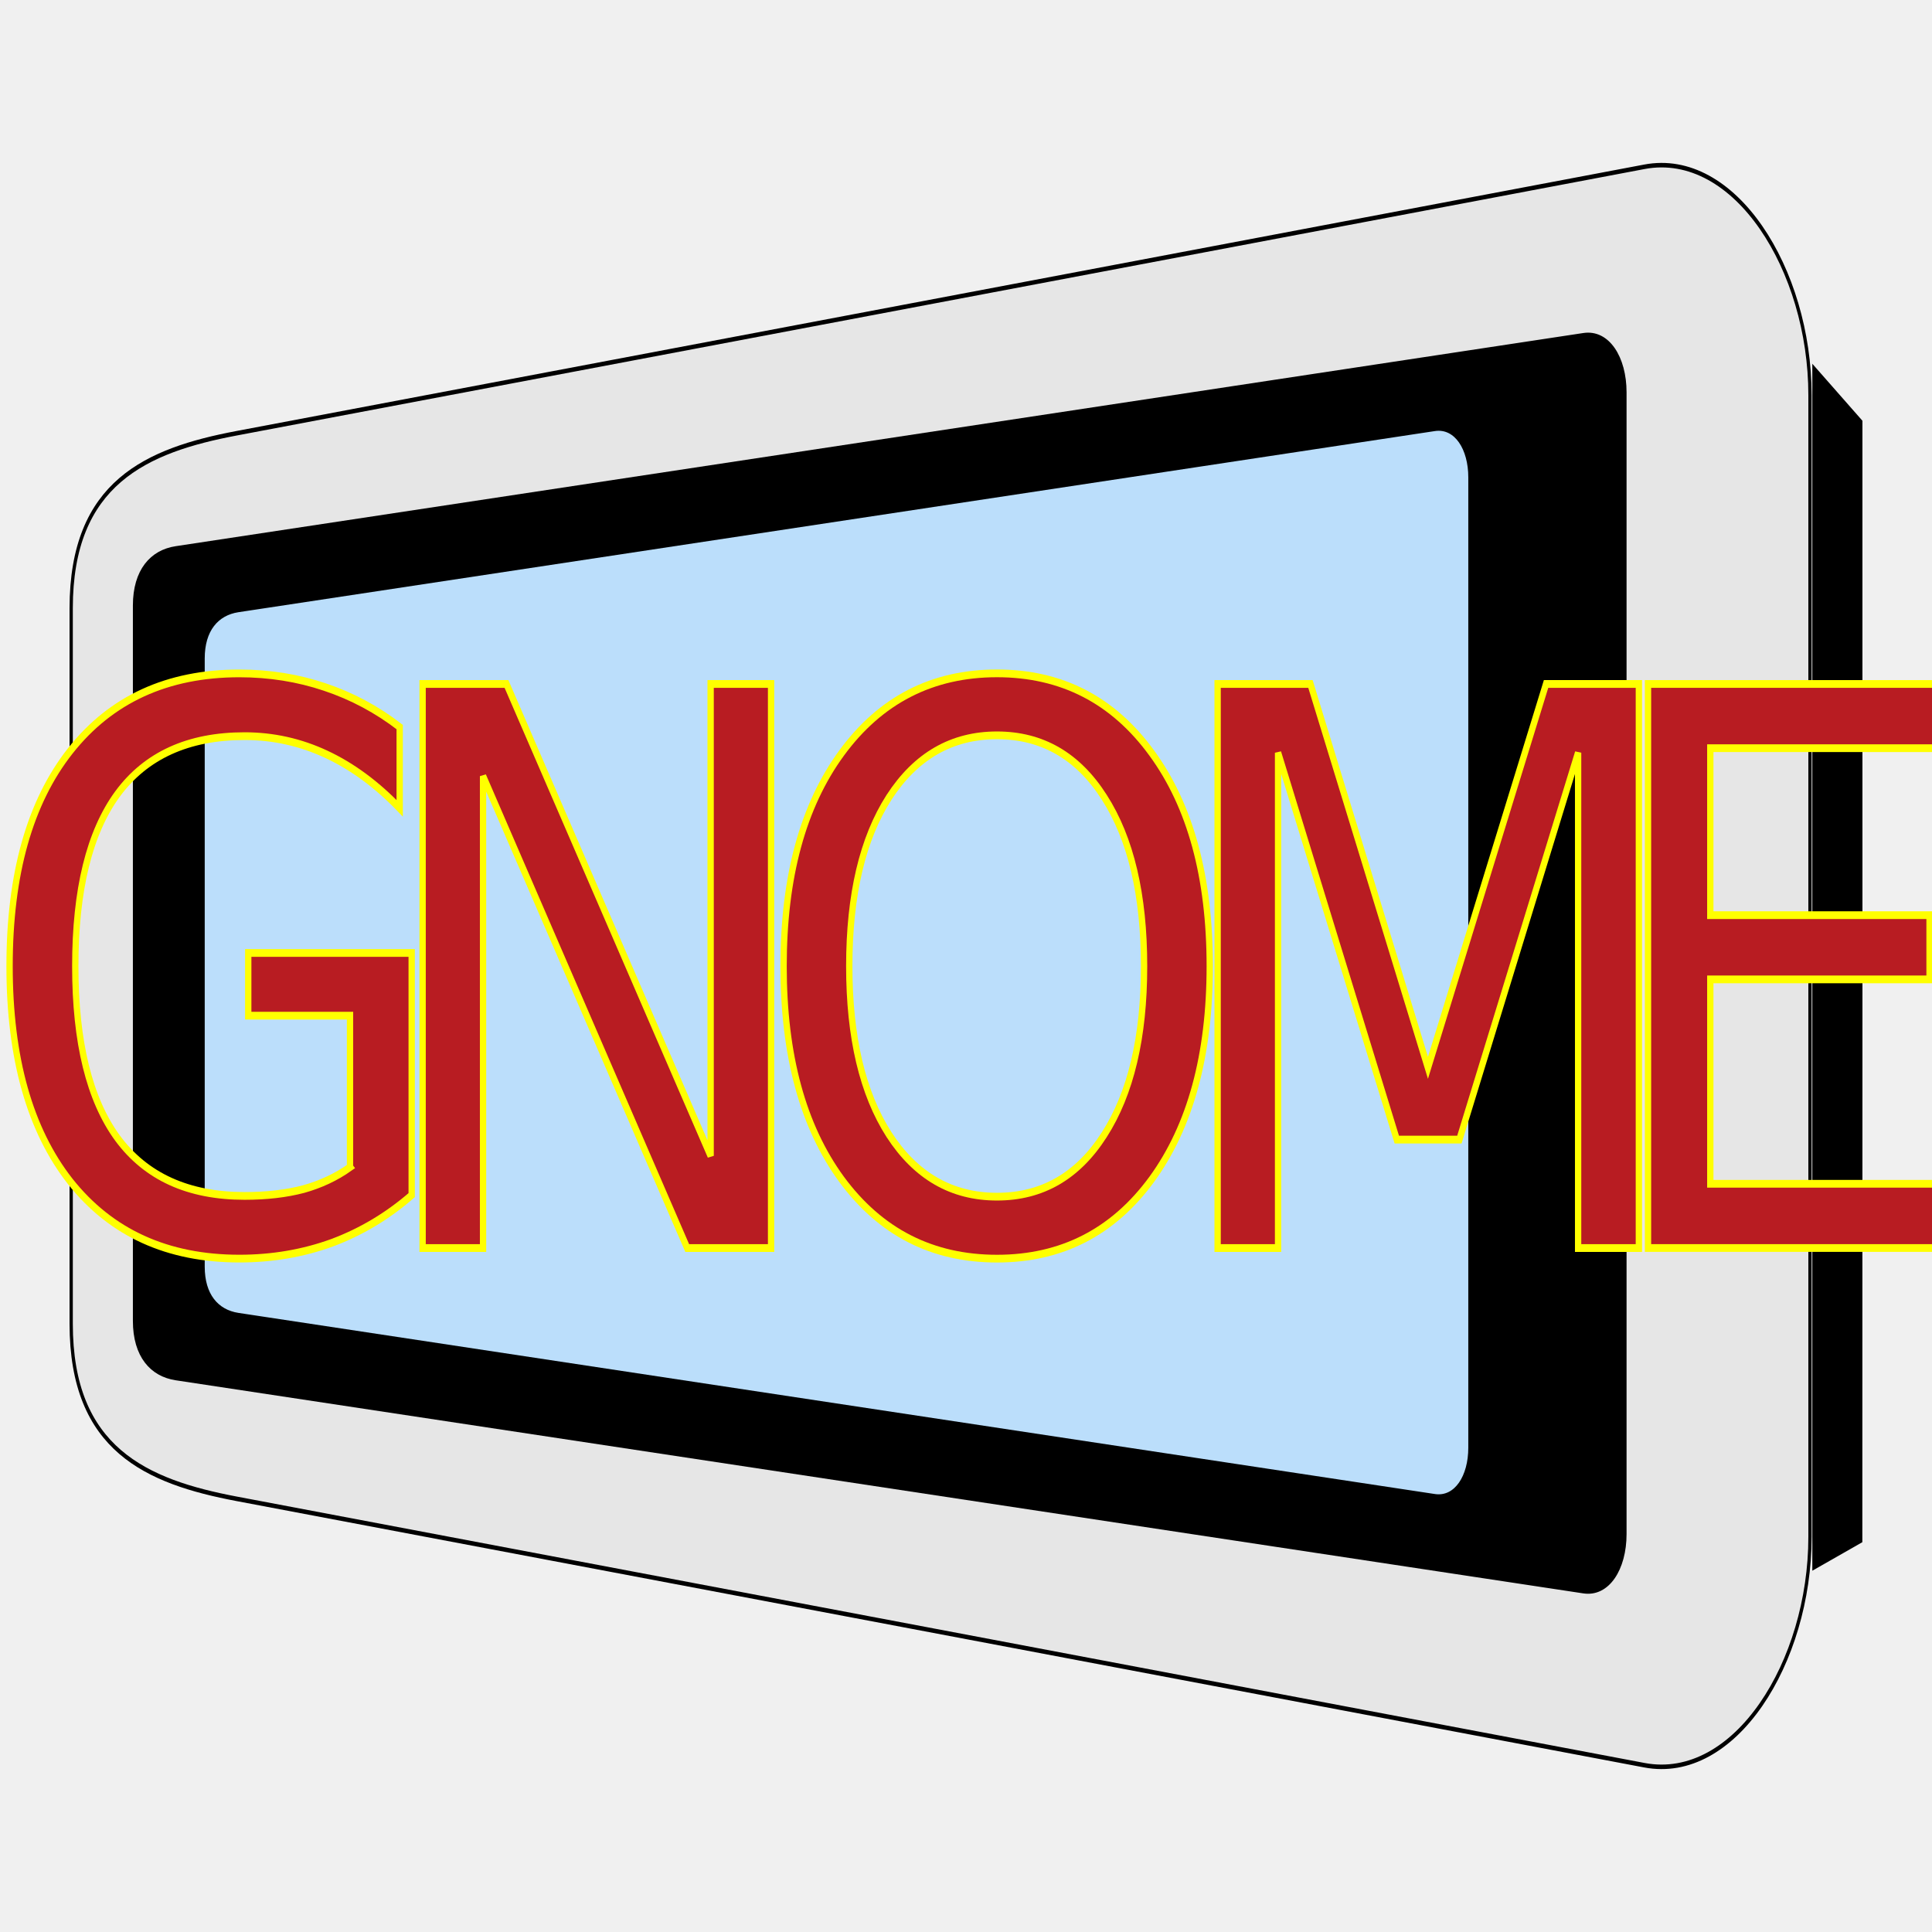
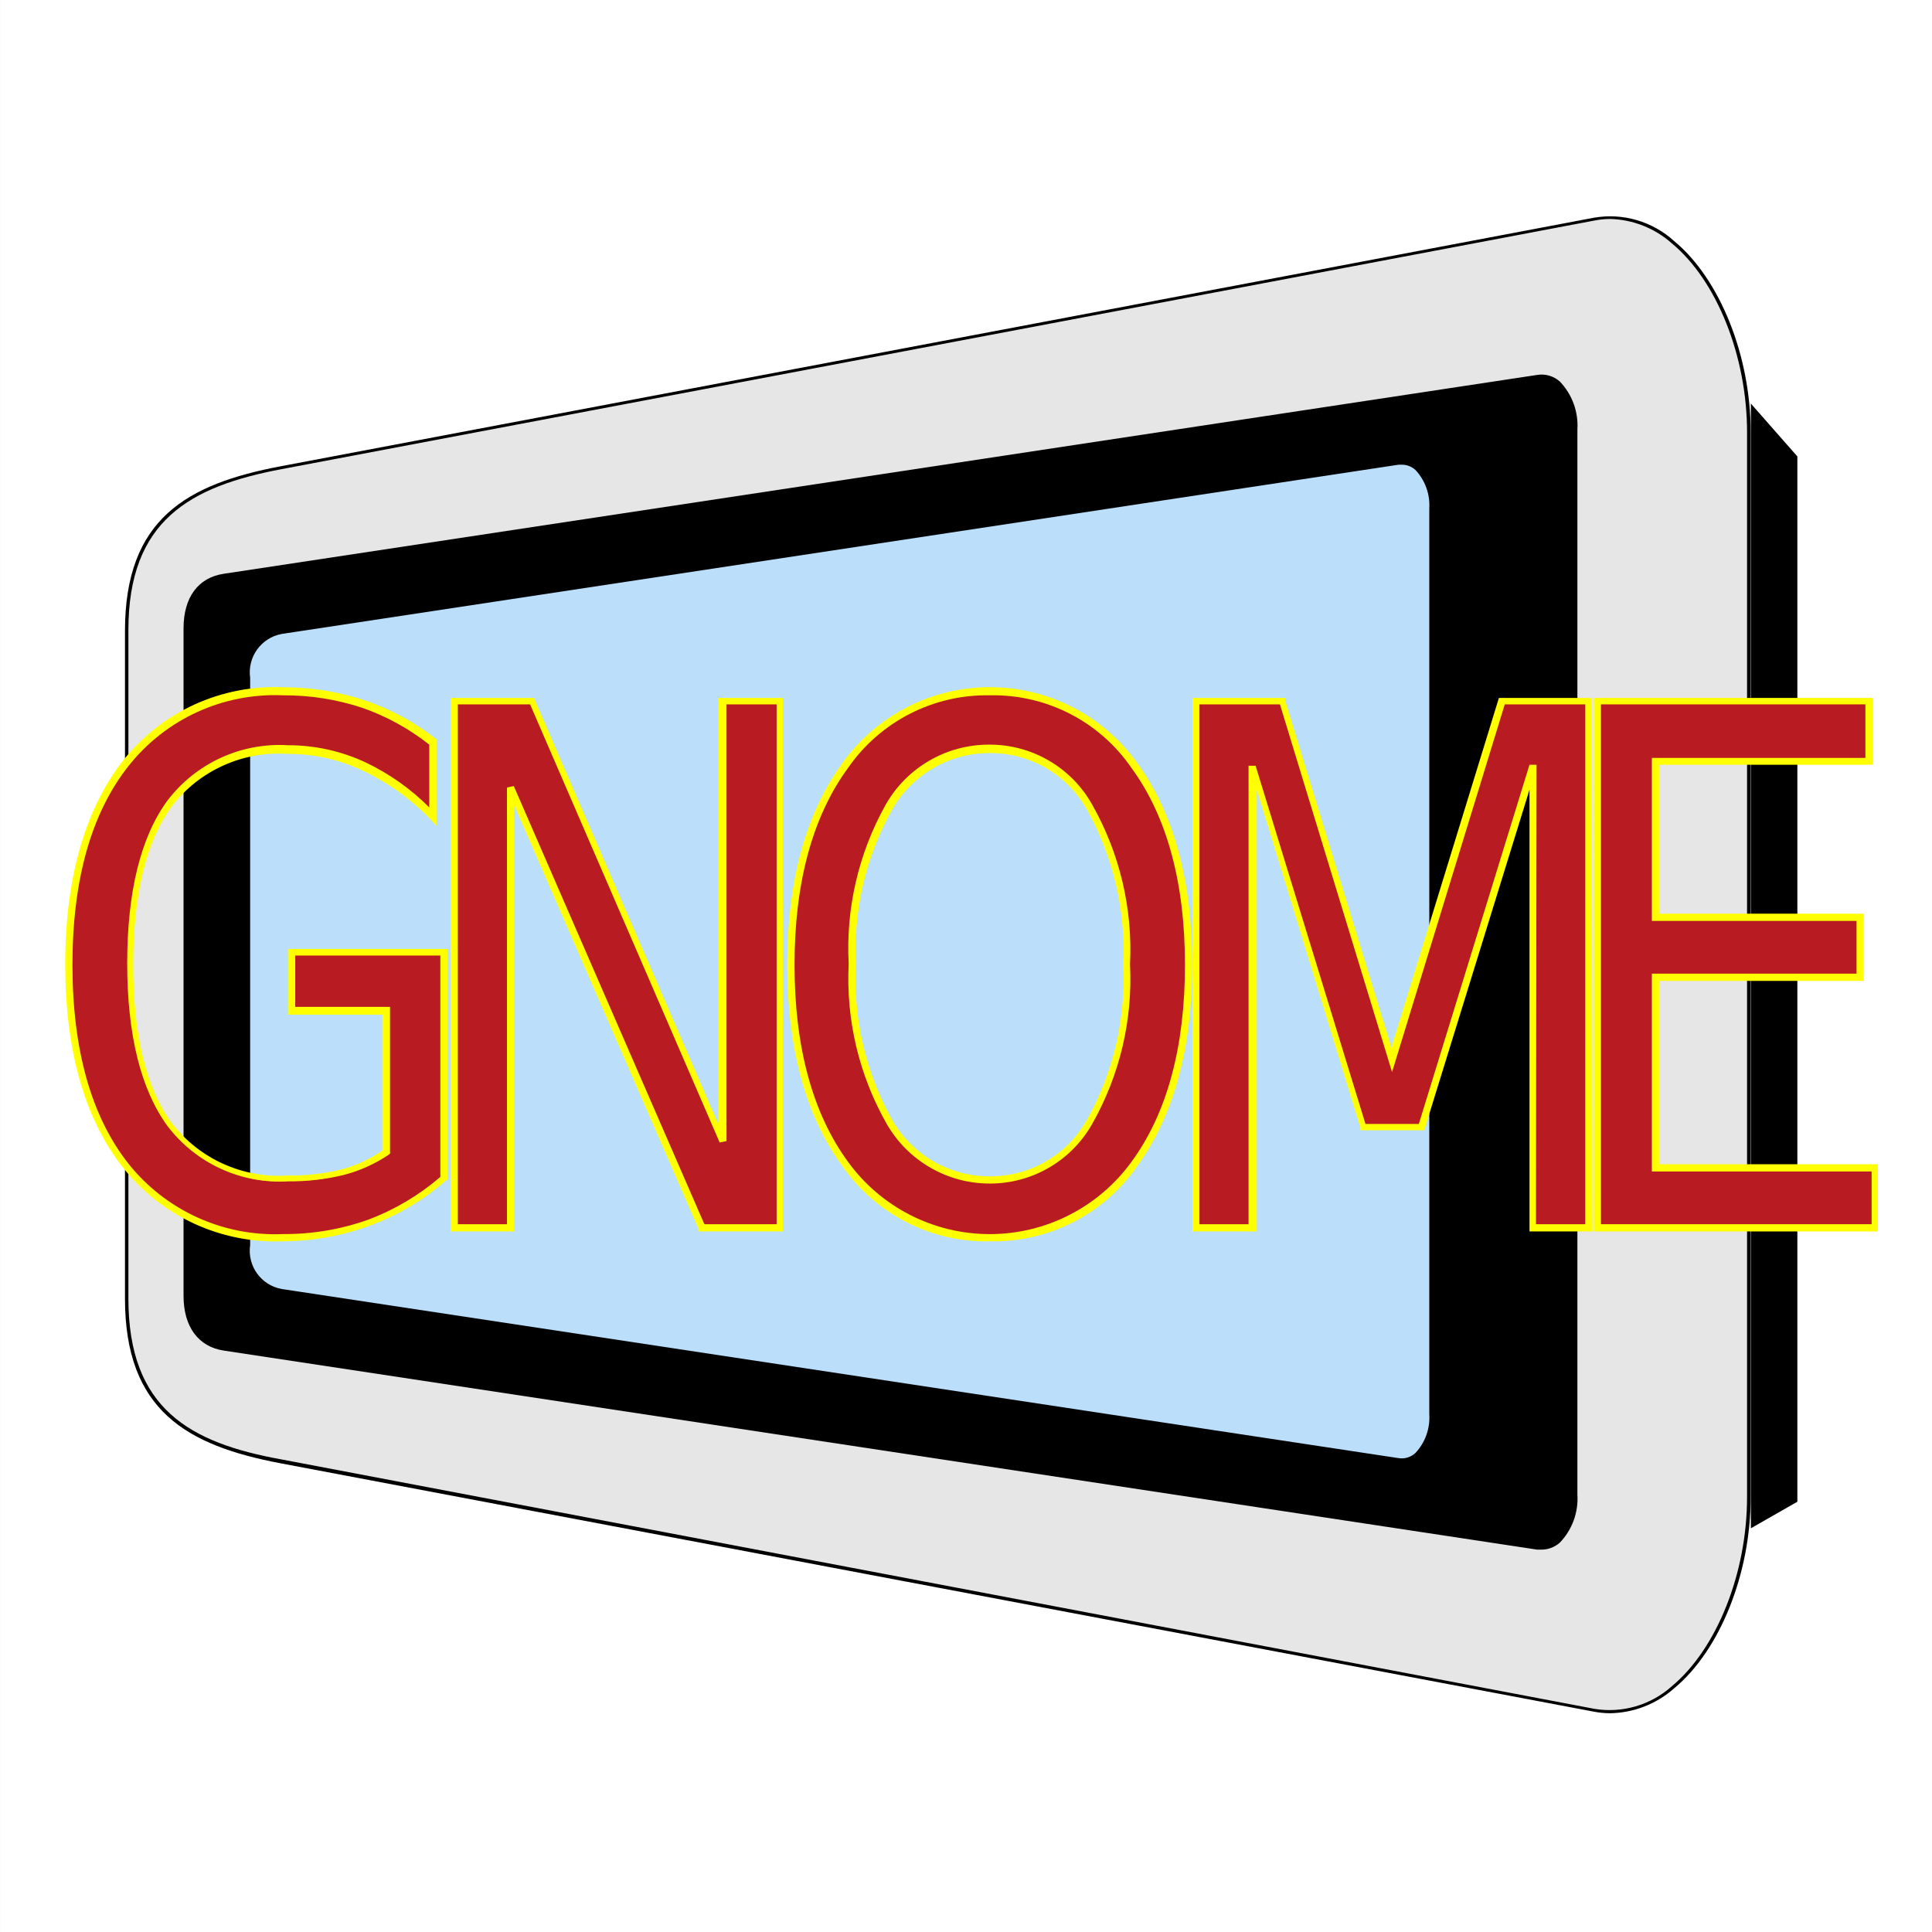
- <svg xmlns="http://www.w3.org/2000/svg" version="1.1" id="Ebene_1" x="0px" y="0px" viewBox="0 0 50 50" xml:space="preserve" width="50" height="50">
-   <defs id="defs11" />
-   <style type="text/css" id="style3">
- 	.st0{fill:#37474F;}
- 	.st1{fill:#BBDEFB;}
- </style>
-   <g id="g4141" transform="matrix(1.071429,0,0,1.071429,-1.372015,-62.12349)">
-     <g id="g4158" style="stroke:#000000;stroke-width:0.093;stroke-miterlimit:4;stroke-dasharray:none;stroke-opacity:1">
-       <g id="g4145" transform="matrix(1,0,0,1.378888,-1.688889e-8,-23.48022)" style="stroke:#000000;stroke-width:0.079;stroke-miterlimit:4;stroke-dasharray:none;stroke-opacity:1">
-         <path style="fill:#e6e6e6;stroke:#000000;stroke-width:0.079;stroke-miterlimit:4;stroke-dasharray:none;stroke-opacity:1" id="path5" d="M 7,66.667 41,62 c 2.18,-0.299 4,1.8 4,4 l 0,20 c 0,2.2 -1.82,4.299 -4,4 L 7,85.334 C 4.82,85.035 3,84.467 3,82.267 L 3,69.733 c 0,-2.2 1.82,-2.767 4,-3.066 z" class="st0" />
-         <path style="fill:#000000;stroke:#000000;stroke-width:0.079;stroke-miterlimit:4;stroke-dasharray:none;stroke-opacity:1" id="path7" d="m 40.53,85.951 0,-20 c 0,-0.6 -0.404,-1.065 -1,-1 L 5.53,68.685 c -0.596,0.065 -1,0.4 -1,1 l 0,12.533 c 0,0.6 0.404,0.935 1,1 l 34,3.733 c 0.596,0.065 1,-0.4 1,-1 z" class="st1" />
-         <path id="path4162" d="m 45.096,65.534 0,21 1.129,-0.467 c 0.005,-7.285 0.002,-12.315 0.002,-19.6 z" style="color:#000000;font-style:normal;font-variant:normal;font-weight:normal;font-stretch:normal;font-size:medium;line-height:normal;font-family:sans-serif;text-indent:0;text-align:start;text-decoration:none;text-decoration-line:none;text-decoration-style:solid;text-decoration-color:#000000;letter-spacing:normal;word-spacing:normal;text-transform:none;direction:ltr;block-progression:tb;writing-mode:lr-tb;baseline-shift:baseline;text-anchor:start;white-space:normal;clip-rule:nonzero;display:inline;overflow:visible;visibility:visible;opacity:1;isolation:auto;mix-blend-mode:normal;color-interpolation:sRGB;color-interpolation-filters:linearRGB;solid-color:#000000;solid-opacity:1;fill:#000000;fill-opacity:1;fill-rule:evenodd;stroke:#000000;stroke-width:0.079;stroke-linecap:butt;stroke-linejoin:miter;stroke-miterlimit:4;stroke-dasharray:none;stroke-dashoffset:0;stroke-opacity:1;color-rendering:auto;image-rendering:auto;shape-rendering:auto;text-rendering:auto;enable-background:accumulate" />
-         <path style="fill:#bbdefb;stroke:#000000;stroke-width:0.079;stroke-miterlimit:4;stroke-dasharray:none;stroke-opacity:1" id="path7-6" d="m 36.786,84.44 0,-17 c 0,-0.51 -0.343,-0.906 -0.85,-0.85 L 7.036,69.763 c -0.507,0.056 -0.85,0.34 -0.85,0.85 l 0,10.653 c 0,0.51 0.343,0.794 0.85,0.85 l 28.9,3.173 c 0.507,0.056 0.85,-0.34 0.85,-0.85 z" class="st1" />
-         <text xml:space="preserve" style="font-style:normal;font-weight:normal;font-size:15.897px;line-height:125%;font-family:sans-serif;letter-spacing:0px;word-spacing:0px;fill:#000000;fill-opacity:1;stroke:#000000;stroke-width:0.079;stroke-linecap:butt;stroke-linejoin:miter;stroke-miterlimit:4;stroke-dasharray:none;stroke-opacity:1" x="-36.937" y="67.406" id="text4165" transform="scale(1.17426,0.8515998)">
-           <tspan id="tspan4167" x="-36.937" y="67.406" />
-         </text>
+ <svg xmlns="http://www.w3.org/2000/svg" viewBox="0 0 96 96">
+   <g id="backgroup-white">
+     <rect x="0.01" width="96" height="96" style="fill:#fff" />
+   </g>
+   <g id="board_gnome">
+     <g id="g4141">
+       <g id="g4158">
+         <g id="g4145">
+           <path id="path5" d="M14,23.24,79.21,10.89c4.18-.8,7.67,4.76,7.67,10.58V74.4c0,5.82-3.49,11.38-7.67,10.58L14,72.64c-4.18-.8-7.67-2.3-7.67-8.12V31.35C6.28,25.53,9.77,24,14,23.24Z" style="fill:#e6e6e6" />
+           <path d="M80,85.13a4.45,4.45,0,0,1-.81-.08L13.94,72.71c-4.64-.88-7.73-2.61-7.73-8.19V31.35c0-5.58,3.09-7.3,7.73-8.18v0L79.19,10.82a4.73,4.73,0,0,1,4,1.16c2.27,1.88,3.8,5.69,3.8,9.49V74.4c0,3.8-1.53,7.61-3.8,9.49A4.92,4.92,0,0,1,80,85.13Zm0-74.25a4.13,4.13,0,0,0-.78.08L14,23.31c-4.57.86-7.62,2.56-7.62,8V64.52c0,5.48,3.05,7.18,7.62,8L79.22,84.91a4.63,4.63,0,0,0,3.85-1.12c2.24-1.86,3.74-5.63,3.74-9.39V21.47c0-3.76-1.5-7.53-3.74-9.38A4.79,4.79,0,0,0,80,10.88Z" />
+           <path id="path7" d="M78.31,74.27V21.34c0-1.59-.78-2.82-1.92-2.64L11.13,28.58c-1.14.17-1.92,1.05-1.92,2.64V64.39c0,1.59.78,2.47,1.92,2.65l65.26,9.88C77.53,77.09,78.31,75.86,78.31,74.27Z" />
+           <path d="M76.6,77h-.22L11.12,67.11c-1.26-.19-2-1.18-2-2.72V31.22c0-1.53.72-2.52,2-2.71l65.26-9.88a1.36,1.36,0,0,1,1.13.33,3.16,3.16,0,0,1,.87,2.38V74.27a3.15,3.15,0,0,1-.87,2.38A1.37,1.37,0,0,1,76.6,77Zm0-58.25-.2,0L11.14,28.65c-1.18.18-1.86,1.11-1.86,2.57V64.39c0,1.46.68,2.4,1.86,2.58L76.4,76.85a1.24,1.24,0,0,0,1-.3,3,3,0,0,0,.81-2.28V21.34a3,3,0,0,0-.81-2.27A1.23,1.23,0,0,0,76.6,18.75Z" />
+           <path id="path4162" d="M87.07,20.24V75.81l2.17-1.23V22.71Z" style="fill-rule:evenodd" />
+           <path d="M87,75.94V20.05l.12.14,2.19,2.49V74.62l0,0Zm.14-55.51V75.69l2-1.15c0-14.24,0-25.22,0-37.77v-14Z" />
+           <path id="path7-6" d="M71.12,70.27v-45c0-1.35-.66-2.39-1.63-2.25L14,31.43a2,2,0,0,0-1.63,2.25V61.87A2,2,0,0,0,14,64.12l55.47,8.4c1,.15,1.63-.9,1.63-2.25Z" style="fill:#bbdefb" />
+           <path d="M69.67,72.6h-.19L14,64.19a2.06,2.06,0,0,1-1.69-2.32V33.68A2.06,2.06,0,0,1,14,31.36L69.48,23a1.19,1.19,0,0,1,1,.29,2.7,2.7,0,0,1,.74,2v45a2.72,2.72,0,0,1-.74,2A1.22,1.22,0,0,1,69.67,72.6Zm0-49.51H69.5L14,31.5a1.94,1.94,0,0,0-1.57,2.18V61.87A1.93,1.93,0,0,0,14,64.05l55.47,8.4a1,1,0,0,0,.86-.25,2.57,2.57,0,0,0,.69-1.93v-45a2.56,2.56,0,0,0-.69-1.92A1,1,0,0,0,69.67,23.09Z" />
+         </g>
      </g>
    </g>
-   </g>
-   <g style="font-style:normal;font-weight:normal;font-size:20px;line-height:125%;font-family:sans-serif;text-align:start;letter-spacing:0px;word-spacing:0px;writing-mode:lr-tb;text-anchor:start;fill:#b81c22;fill-opacity:1;stroke:#ffff00;stroke-width:0.2;stroke-linecap:butt;stroke-linejoin:miter;stroke-miterlimit:4;stroke-dasharray:none;stroke-opacity:1" id="text4173" transform="matrix(0.8172367,0,0,1.001261,4.68042,-0.03152929)">
-     <path d="m 5.357,30.2 0,-3.916 -3.223,0 0,-1.621 5.176,0 0,6.26 Q 6.168,31.733 4.791,32.153 q -1.377,0.41 -2.939,0.41 -3.418,0 -5.352,-1.992 -1.924,-2.002 -1.924,-5.566 0,-3.574 1.924,-5.566 1.934,-2.002 5.352,-2.002 1.426,0 2.705,0.352 1.289,0.352 2.373,1.035 l 0,2.1 q -1.094,-0.928 -2.324,-1.396 -1.23,-0.469 -2.588,-0.469 -2.676,0 -4.023,1.494 -1.338,1.494 -1.338,4.453 0,2.949 1.338,4.443 1.348,1.494 4.023,1.494 1.045,0 1.865,-0.176 0.82,-0.186 1.475,-0.566 z" id="path4147" />
-     <path d="m 7.656,17.71 2.656,0 6.465,12.197 0,-12.197 1.914,0 0,14.58 -2.656,0 -6.465,-12.197 0,12.197 -1.914,0 0,-14.58 z" id="path4149" />
-     <path d="m 25.845,19.038 q -2.148,0 -3.418,1.602 -1.26,1.602 -1.26,4.365 0,2.754 1.26,4.355 1.27,1.602 3.418,1.602 2.148,0 3.398,-1.602 1.26,-1.602 1.26,-4.355 0,-2.764 -1.26,-4.365 -1.25,-1.602 -3.398,-1.602 z m 0,-1.602 q 3.066,0 4.902,2.061 1.836,2.051 1.836,5.508 0,3.447 -1.836,5.508 -1.836,2.051 -4.902,2.051 -3.076,0 -4.922,-2.051 -1.836,-2.051 -1.836,-5.508 0,-3.457 1.836,-5.508 1.846,-2.061 4.922,-2.061 z" id="path4151" />
-     <path d="m 32.833,17.71 2.939,0 3.721,9.922 3.74,-9.922 2.939,0 0,14.58 -1.924,0 0,-12.803 -3.76,10 -1.982,0 -3.76,-10 0,12.803 -1.914,0 0,-14.58 z" id="path4153" />
-     <path d="m 46.461,17.71 9.219,0 0,1.66 -7.246,0 0,4.316 6.943,0 0,1.66 -6.943,0 0,5.283 7.422,0 0,1.66 -9.395,0 0,-14.58 z" id="path4155" />
+     <g id="text4173">
+       <path id="path4147" d="M19.2,57.26v-7H14.49V47.33h7.57V58.56a11.78,11.78,0,0,1-3.69,2.2,12.18,12.18,0,0,1-4.3.74,9.43,9.43,0,0,1-7.83-3.57c-1.88-2.4-2.82-5.72-2.82-10s.94-7.6,2.82-10a9.42,9.42,0,0,1,7.83-3.59A12.35,12.35,0,0,1,18,35a11.69,11.69,0,0,1,3.48,1.86v3.76a11.53,11.53,0,0,0-3.41-2.5,8.85,8.85,0,0,0-3.79-.84A6.81,6.81,0,0,0,8.43,40c-1.31,1.78-2,4.45-2,8s.65,6.19,2,8a6.81,6.81,0,0,0,5.88,2.68,10.93,10.93,0,0,0,2.74-.31A6.57,6.57,0,0,0,19.2,57.26Z" style="fill:#b81c22" />
+       <path d="M14.07,61.68A9.65,9.65,0,0,1,6.1,58c-1.9-2.42-2.86-5.81-2.86-10.1s1-7.69,2.86-10.09a9.61,9.61,0,0,1,8-3.66,12.73,12.73,0,0,1,4,.64,11.86,11.86,0,0,1,3.52,1.89l.07.05v4.3l-.3-.32A11.49,11.49,0,0,0,18,38.28a8.65,8.65,0,0,0-3.71-.82,6.7,6.7,0,0,0-5.75,2.6c-1.28,1.75-1.92,4.4-1.92,7.88s.64,6.12,1.92,7.87a6.7,6.7,0,0,0,5.75,2.6A10.44,10.44,0,0,0,17,58.1a6.55,6.55,0,0,0,2-.93V50.42H14.31V47.15h7.93V58.64l-.06,0a12.05,12.05,0,0,1-3.74,2.24A12.62,12.62,0,0,1,14.07,61.68Zm0-27.13a9.27,9.27,0,0,0-7.69,3.52C4.53,40.41,3.6,43.73,3.6,47.94s.93,7.53,2.78,9.88a9.31,9.31,0,0,0,7.69,3.5,12.34,12.34,0,0,0,4.24-.72,11.89,11.89,0,0,0,3.57-2.12v-11H14.67v2.55h4.71v7.29l-.07.06a7.2,7.2,0,0,1-2.22,1,11.15,11.15,0,0,1-2.77.32,7,7,0,0,1-6-2.75c-1.32-1.81-2-4.53-2-8.08s.67-6.28,2-8.09a7,7,0,0,1,6-2.75,9.06,9.06,0,0,1,3.86.86,11.38,11.38,0,0,1,3.15,2.23V37A11.5,11.5,0,0,0,18,35.17,12.32,12.32,0,0,0,14.07,34.55Z" style="fill:#ff0" />
+       <path id="path4149" d="M22.57,34.86h3.89l9.46,21.88V34.86h2.8V61H34.83L25.37,39.13V61h-2.8Z" style="fill:#b81c22" />
+       <path d="M38.9,61.19H34.72l0-.11L25.55,40V61.19H22.39V34.68h4.19l0,.11,9.12,21.08V34.68H38.9ZM35,60.83h3.59V35H36.1v21.7l-.34.07L26.34,35H22.75V60.83h2.44V39.13l.34-.07Z" style="fill:#ff0" />
+       <path id="path4151" d="M49.2,37.24a5.72,5.72,0,0,0-5,2.87,14.4,14.4,0,0,0-1.84,7.83,14.36,14.36,0,0,0,1.84,7.82,5.72,5.72,0,0,0,5,2.87,5.64,5.64,0,0,0,5-2.87A14.36,14.36,0,0,0,56,47.94a14.4,14.4,0,0,0-1.84-7.83A5.64,5.64,0,0,0,49.2,37.24Zm0-2.87a8.42,8.42,0,0,1,7.17,3.7q2.68,3.68,2.69,9.87t-2.69,9.88a8.86,8.86,0,0,1-14.38,0q-2.68-3.68-2.69-9.88T42,38.07A8.48,8.48,0,0,1,49.2,34.37Z" style="fill:#b81c22" />
+       <path d="M49.2,61.68a8.69,8.69,0,0,1-7.35-3.75c-1.81-2.47-2.73-5.83-2.73-10s.92-7.51,2.73-10a9,9,0,0,1,14.67,0c1.8,2.47,2.72,5.83,2.72,10s-.92,7.5-2.72,10A8.67,8.67,0,0,1,49.2,61.68Zm0-27.13a8.38,8.38,0,0,0-7.07,3.62c-1.76,2.41-2.65,5.7-2.65,9.77s.89,7.37,2.65,9.78a8.7,8.7,0,0,0,14.1,0C58,55.3,58.88,52,58.88,47.94s-.89-7.36-2.65-9.77A8.32,8.32,0,0,0,49.2,34.55Zm0,24.26a5.9,5.9,0,0,1-5.16-3,14.58,14.58,0,0,1-1.87-7.91A14.61,14.61,0,0,1,44,40a5.9,5.9,0,0,1,5.16-3,5.83,5.83,0,0,1,5.12,3,14.61,14.61,0,0,1,1.87,7.92,14.58,14.58,0,0,1-1.87,7.91A5.83,5.83,0,0,1,49.2,58.81Zm0-21.39a5.56,5.56,0,0,0-4.86,2.79,14.33,14.33,0,0,0-1.81,7.73,14.29,14.29,0,0,0,1.81,7.72,5.56,5.56,0,0,0,4.86,2.79A5.49,5.49,0,0,0,54,55.66a14.29,14.29,0,0,0,1.81-7.72A14.33,14.33,0,0,0,54,40.21,5.49,5.49,0,0,0,49.2,37.42Z" style="fill:#ff0" />
+       <path id="path4153" d="M59.43,34.86h4.3l5.45,17.8,5.47-17.8H79V61H76.14v-23L70.63,56h-2.9l-5.5-17.93V61h-2.8Z" style="fill:#b81c22" />
+       <path d="M79.13,61.19H76V39.24L70.77,56.16H67.6l0-.12-5.15-16.8V61.19H59.25V34.68h4.61l0,.13,5.28,17.24,5.34-17.37h4.61Zm-2.81-.36h2.45V35h-4L69.17,53.27,63.6,35h-4V60.83h2.44V38.05l.35,0,5.46,17.8H70.5L76,38l.35,0Z" style="fill:#ff0" />
+       <path id="path4155" d="M79.38,34.86H92.87v3H82.26v7.74H92.43v3H82.26V58H93.13v3H79.38Z" style="fill:#b81c22" />
+       <path d="M93.31,61.19H79.2V34.68H93.05V38H82.44V45.4H92.61v3.34H82.44v9.11H93.31Zm-13.76-.36H93V58.21H82.08V48.38H92.25V45.76H82.08v-8.1H92.69V35H79.55Z" style="fill:#ff0" />
+     </g>
  </g>
</svg>
